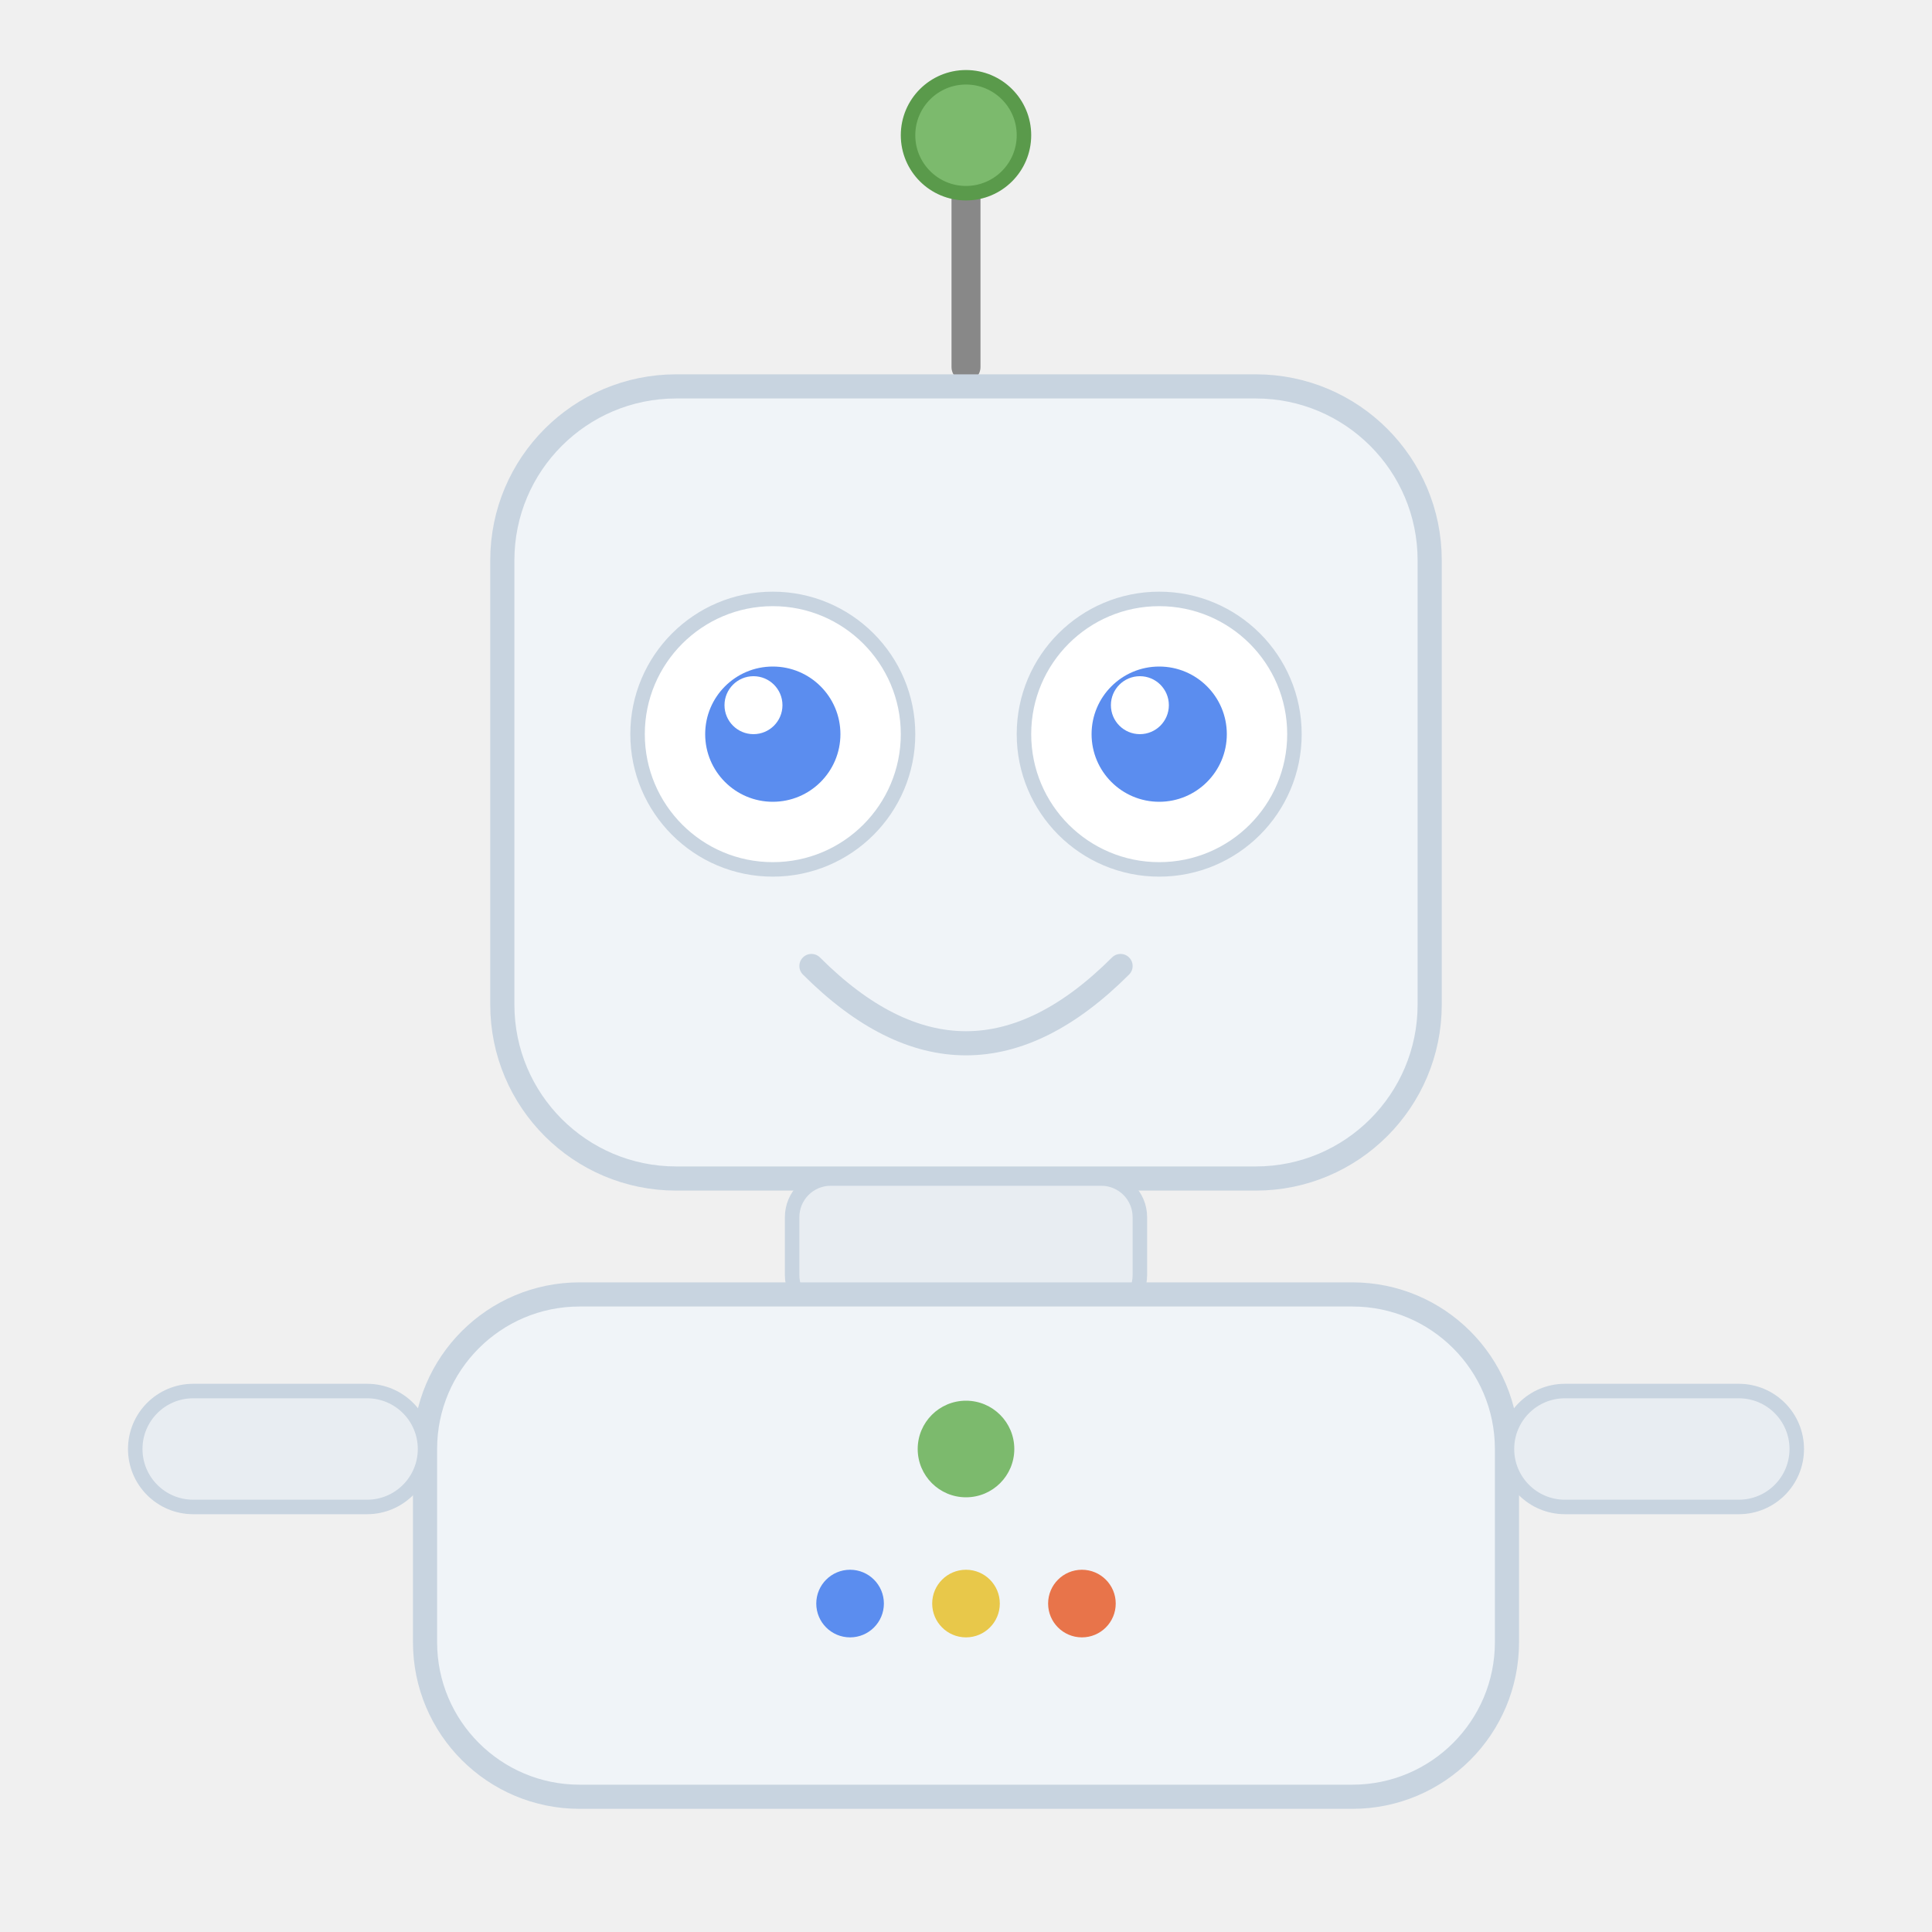
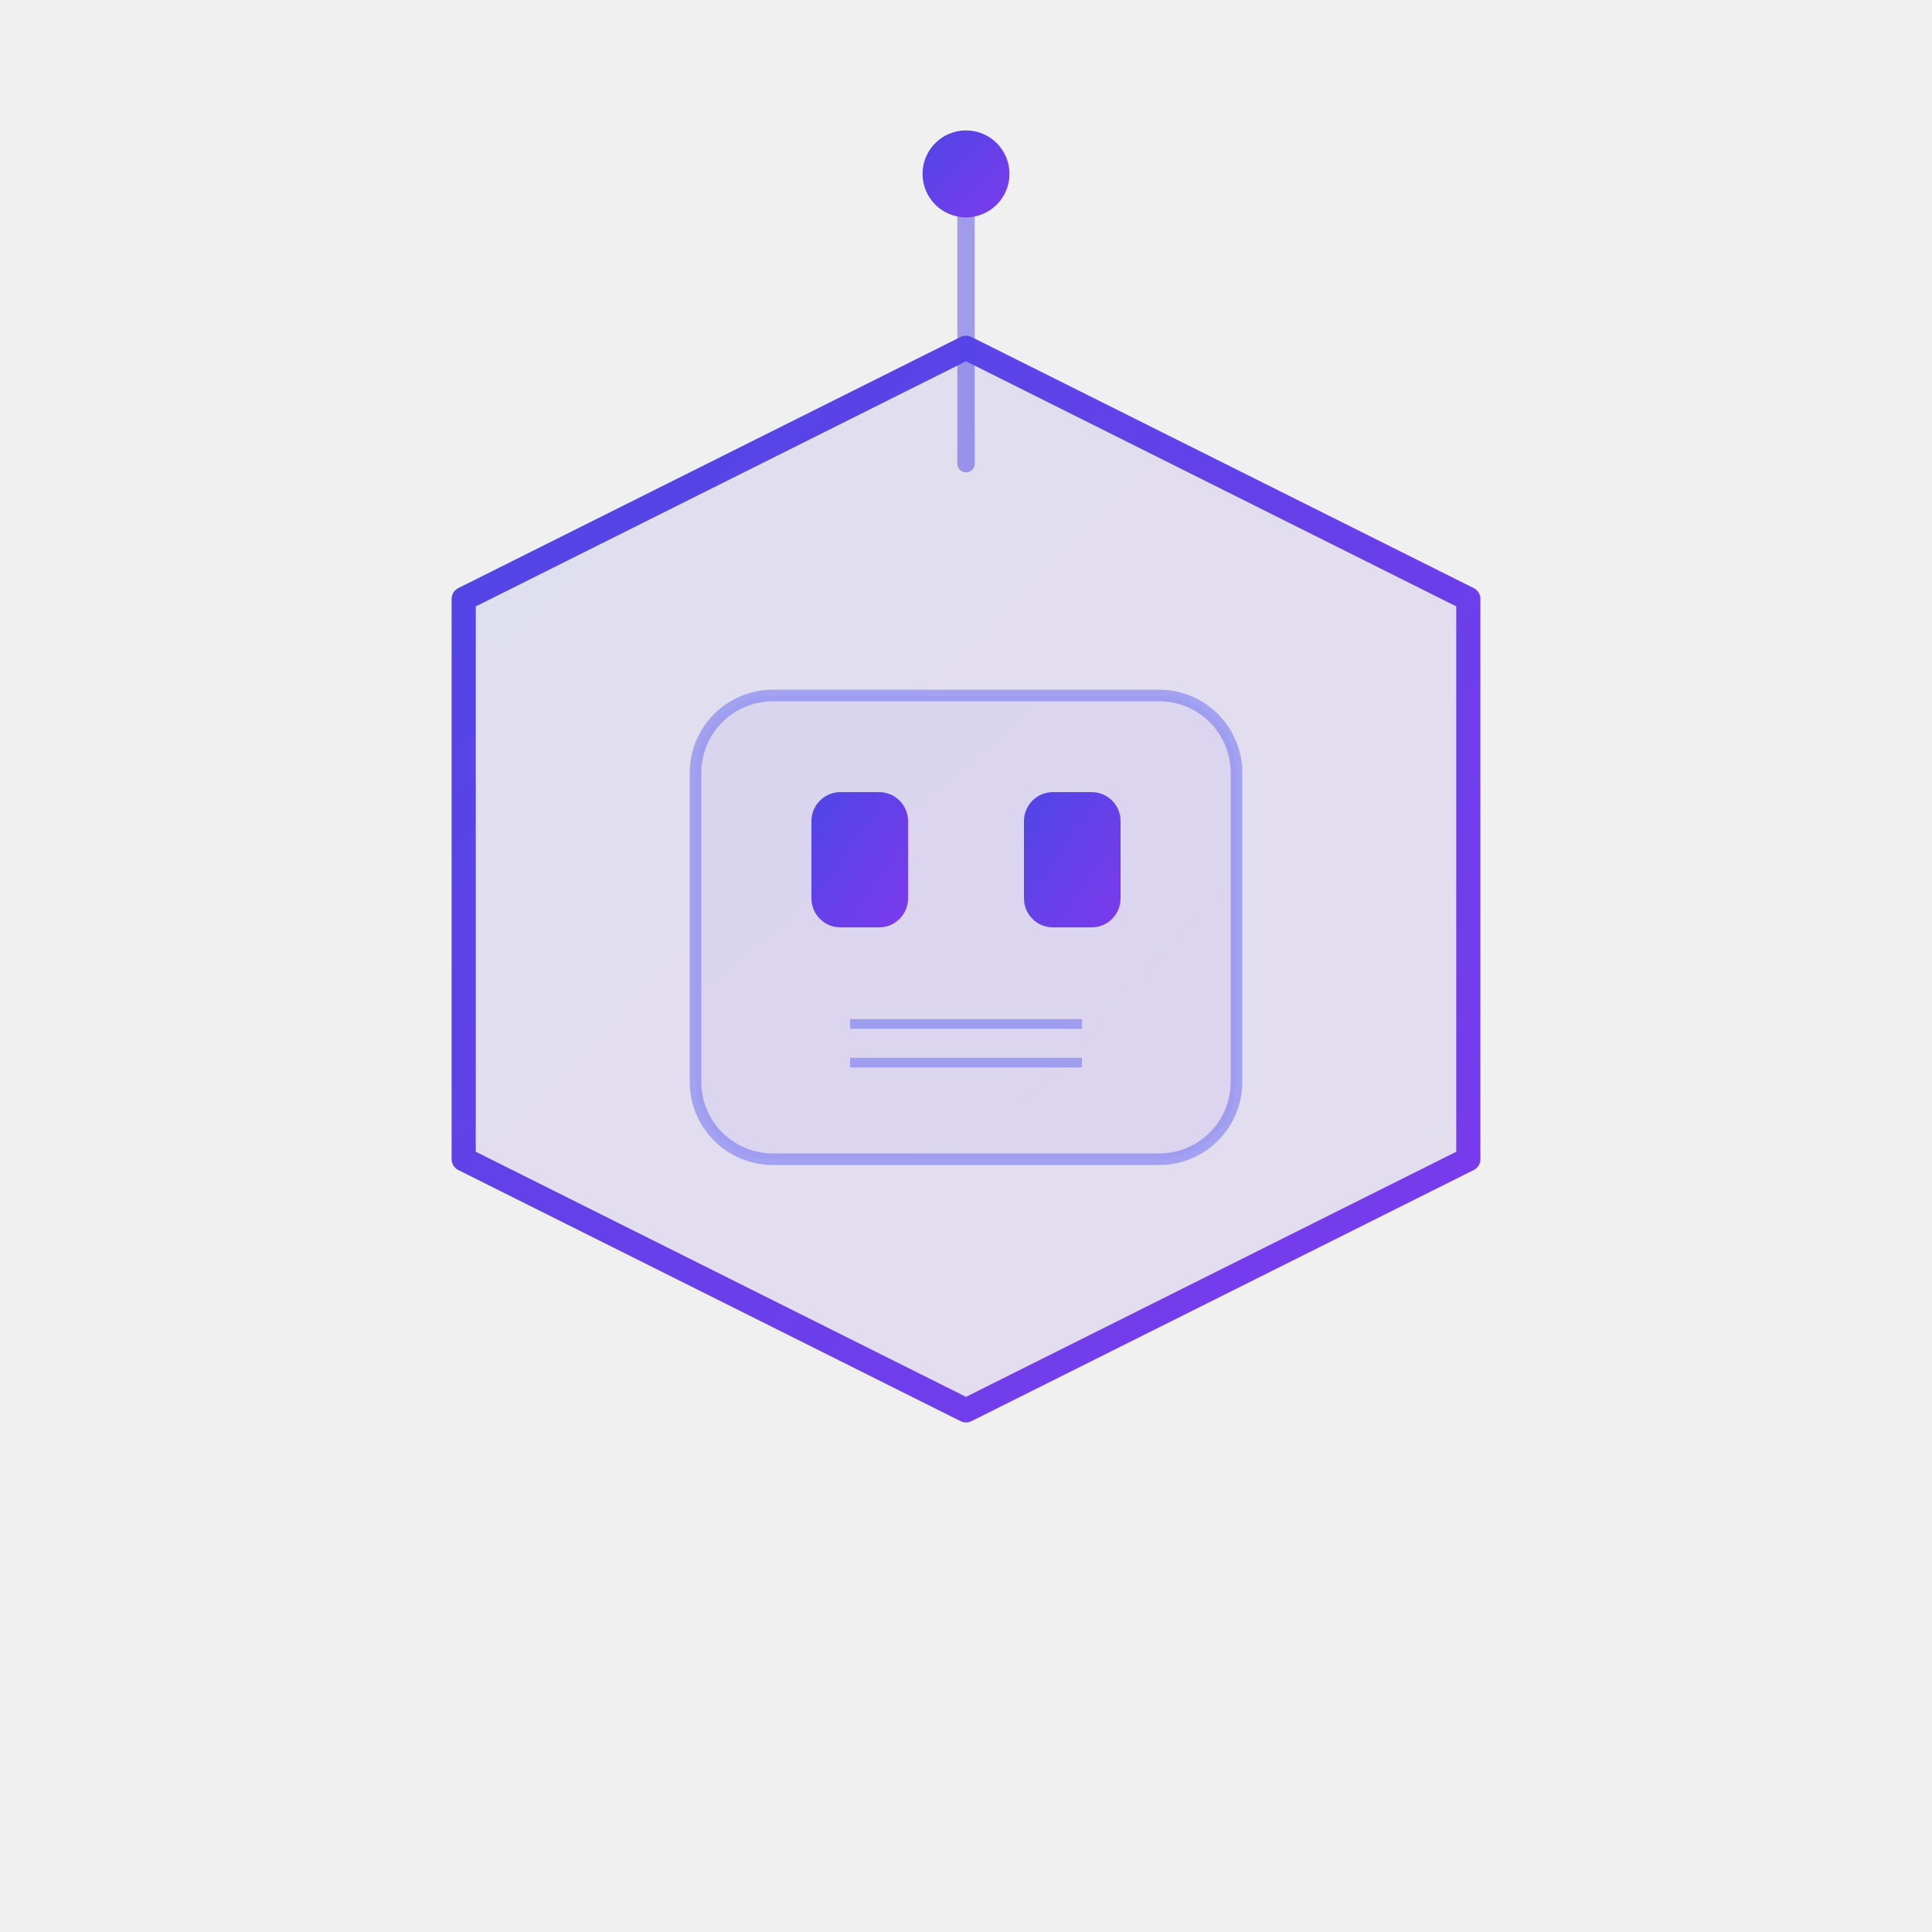
<svg xmlns="http://www.w3.org/2000/svg" viewBox="0 0 200 200" width="200" height="200">
-   <line x1="100" y1="18" x2="100" y2="38" stroke="#888" stroke-width="3" stroke-linecap="round" />
-   <circle cx="100" cy="14" r="6" fill="#7cba6d" stroke="#5a9a4b" stroke-width="1.5" />
-   <rect x="52" y="40" width="96" height="82" rx="18" fill="#f0f4f8" stroke="#c8d4e0" stroke-width="2.5" />
-   <circle cx="80" cy="76" r="14" fill="#fff" stroke="#c8d4e0" stroke-width="1.5" />
-   <circle cx="80" cy="76" r="7" fill="#5b8def" />
-   <circle cx="78" cy="73" r="3" fill="#fff" />
-   <circle cx="120" cy="76" r="14" fill="#fff" stroke="#c8d4e0" stroke-width="1.5" />
-   <circle cx="120" cy="76" r="7" fill="#5b8def" />
-   <circle cx="118" cy="73" r="3" fill="#fff" />
-   <path d="M84 100 Q100 116 116 100" fill="none" stroke="#c8d4e0" stroke-width="2.5" stroke-linecap="round" />
-   <rect x="82" y="122" width="36" height="14" rx="4" fill="#e8edf2" stroke="#c8d4e0" stroke-width="1.5" />
-   <rect x="44" y="134" width="112" height="52" rx="16" fill="#f0f4f8" stroke="#c8d4e0" stroke-width="2.5" />
-   <rect x="14" y="144" width="30" height="12" rx="6" fill="#e8edf2" stroke="#c8d4e0" stroke-width="1.5" />
-   <rect x="156" y="144" width="30" height="12" rx="6" fill="#e8edf2" stroke="#c8d4e0" stroke-width="1.5" />
-   <circle cx="100" cy="150" r="5" fill="#7cba6d" />
-   <circle cx="88" cy="166" r="3.5" fill="#5b8def" />
-   <circle cx="100" cy="166" r="3.5" fill="#e8c84a" />
-   <circle cx="112" cy="166" r="3.5" fill="#e8744a" />
+   <defs>
+     <linearGradient id="g1" x1="0" y1="0" x2="1" y2="1">
+       <stop offset="0%" stop-color="#4F46E5" />
+       <stop offset="100%" stop-color="#7C3AED" />
+     </linearGradient>
+   </defs>
+   <polygon points="100,36 152,62 152,120 100,146 48,120 48,62" fill="url(#g1)" opacity="0.1" />
+   <polygon points="100,36 152,62 152,120 100,146 48,120 48,62" fill="none" stroke="url(#g1)" stroke-width="2.5" stroke-linejoin="round" />
+   <rect x="72" y="72" width="56" height="48" rx="8" fill="url(#g1)" opacity="0.06" />
+   <rect x="72" y="72" width="56" height="48" rx="8" fill="none" stroke="#6366F1" stroke-width="1.2" opacity="0.5" />
+   <rect x="84" y="82" width="10" height="14" rx="3" fill="url(#g1)" />
+   <rect x="106" y="82" width="10" height="14" rx="3" fill="url(#g1)" />
+   <line x1="88" y1="106" x2="112" y2="106" stroke="#6366F1" stroke-width="1" opacity="0.5" />
+   <line x1="88" y1="110" x2="112" y2="110" stroke="#6366F1" stroke-width="1" opacity="0.5" />
+   <line x1="100" y1="22" x2="100" y2="48" stroke="#4F46E5" stroke-width="1.8" stroke-linecap="round" opacity="0.5" />
+   <circle cx="100" cy="18" r="4.5" fill="url(#g1)" />
</svg>
